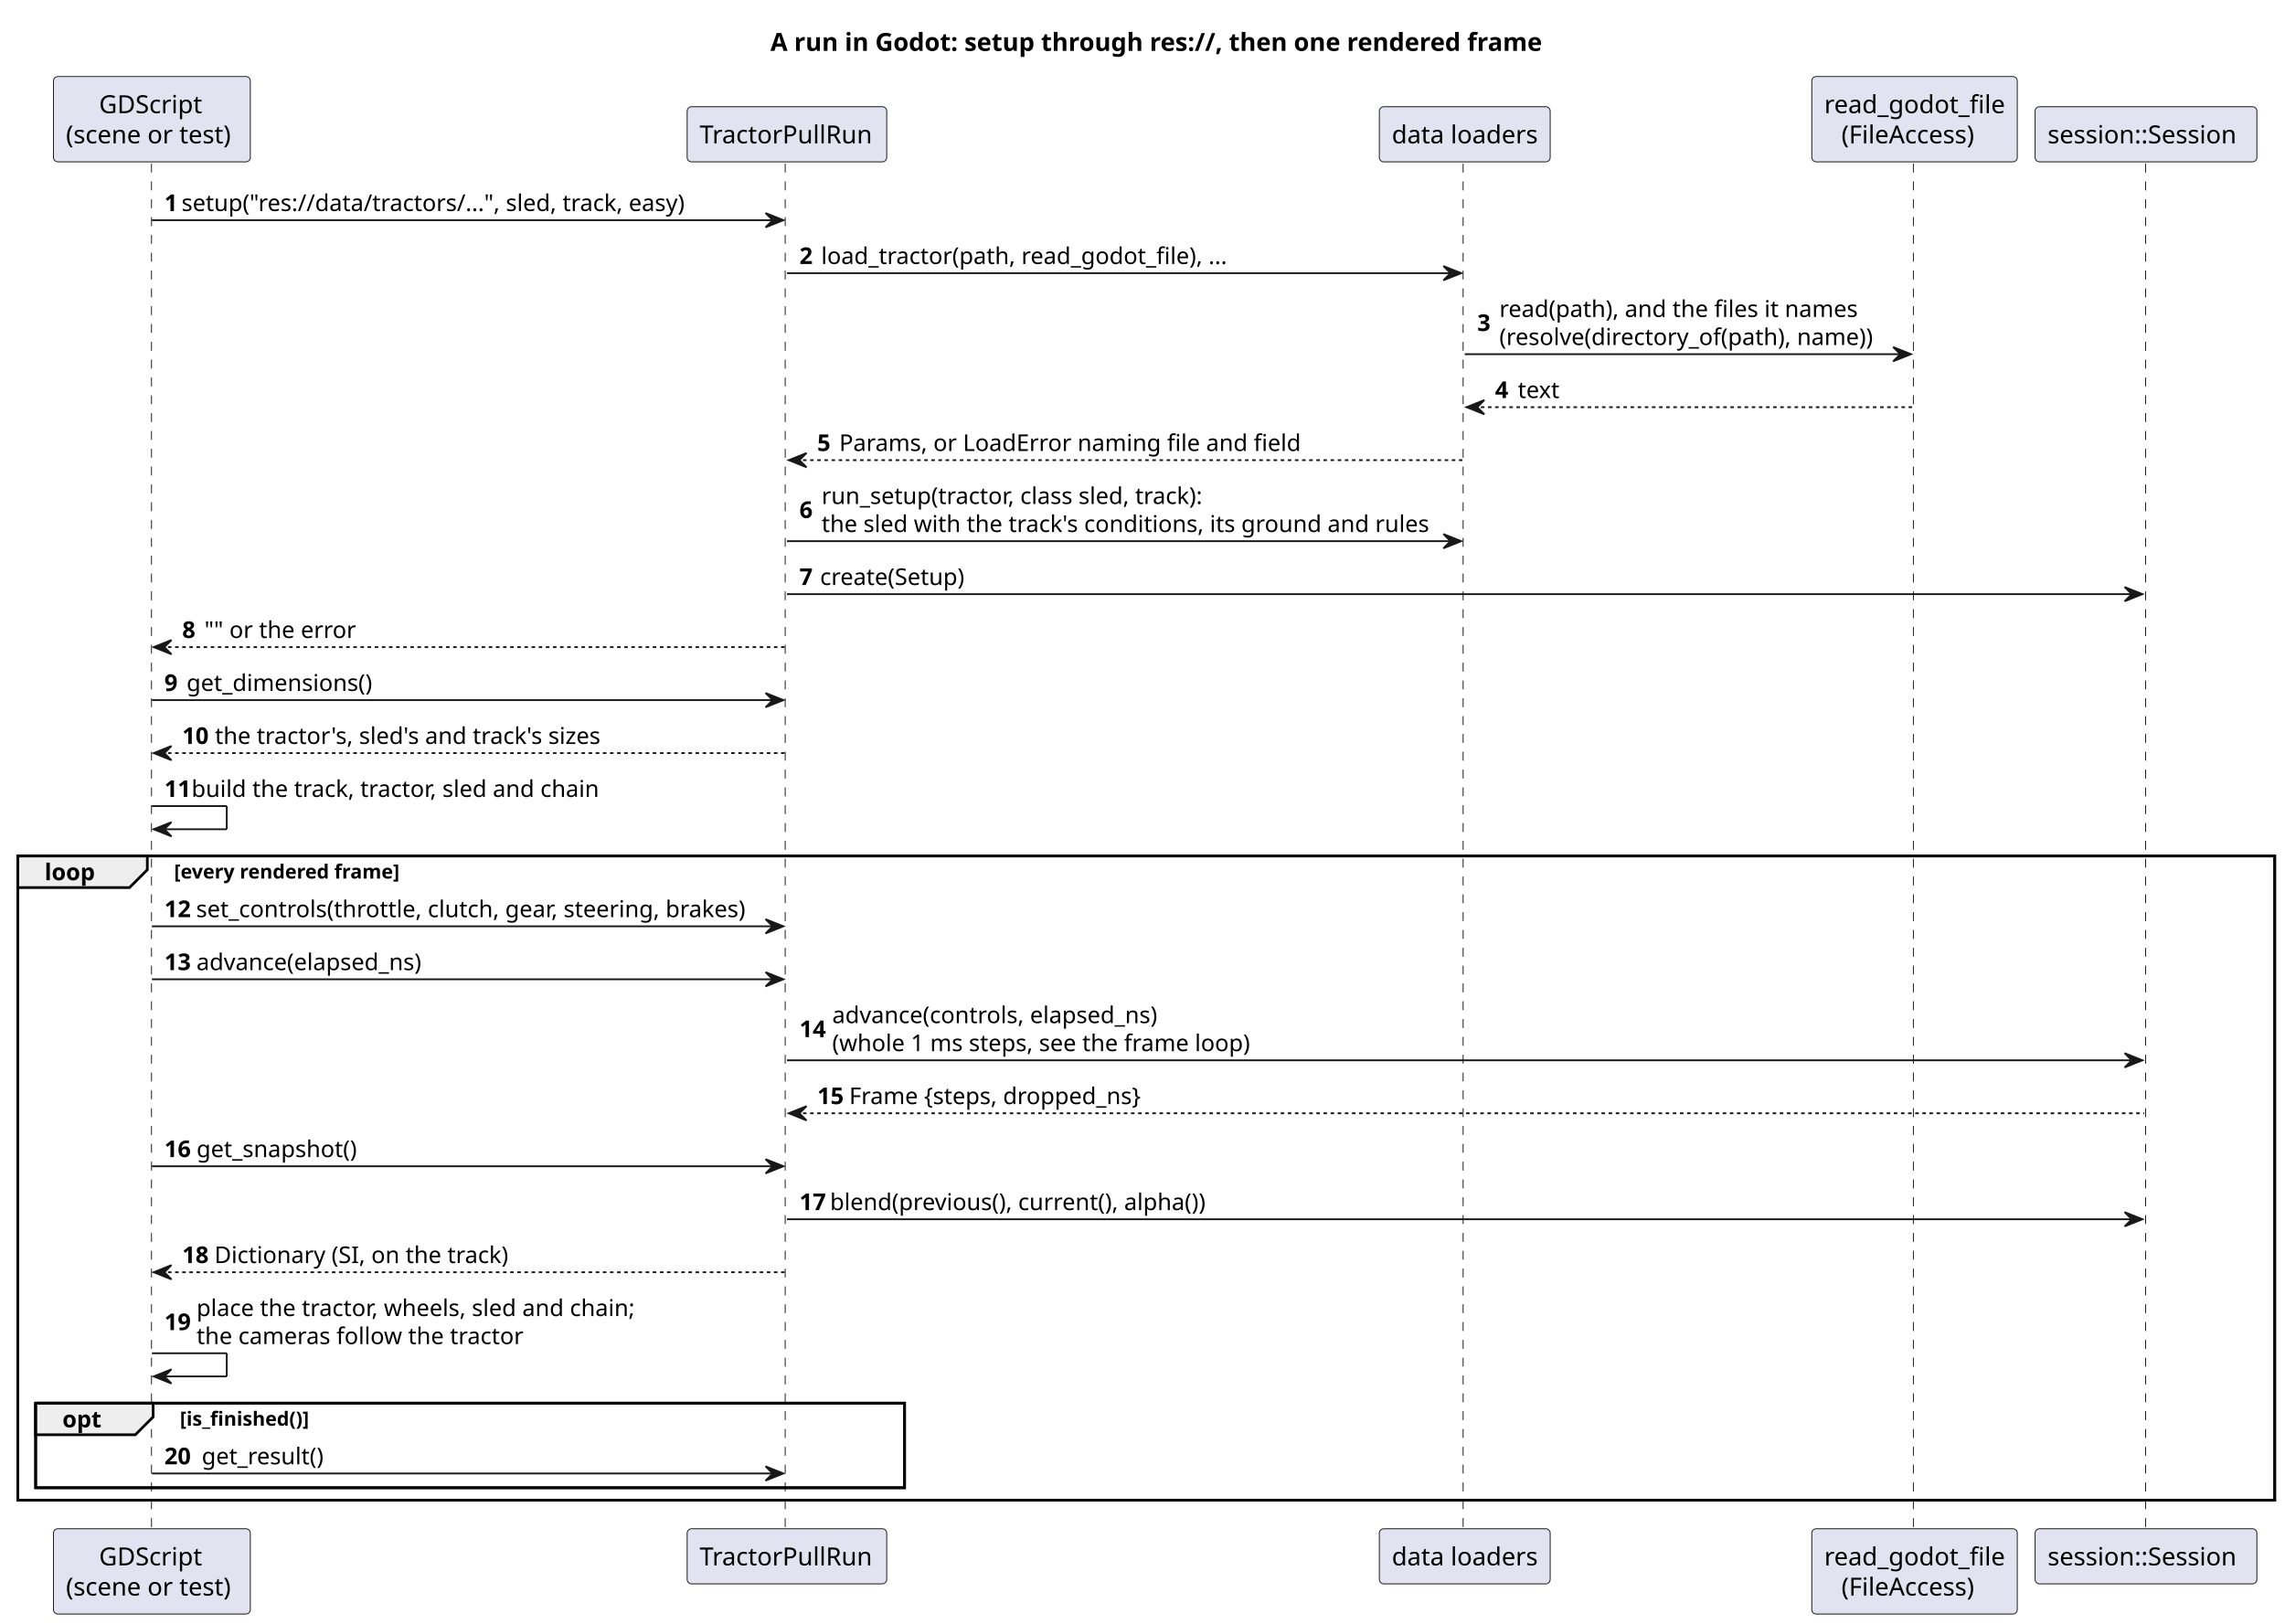
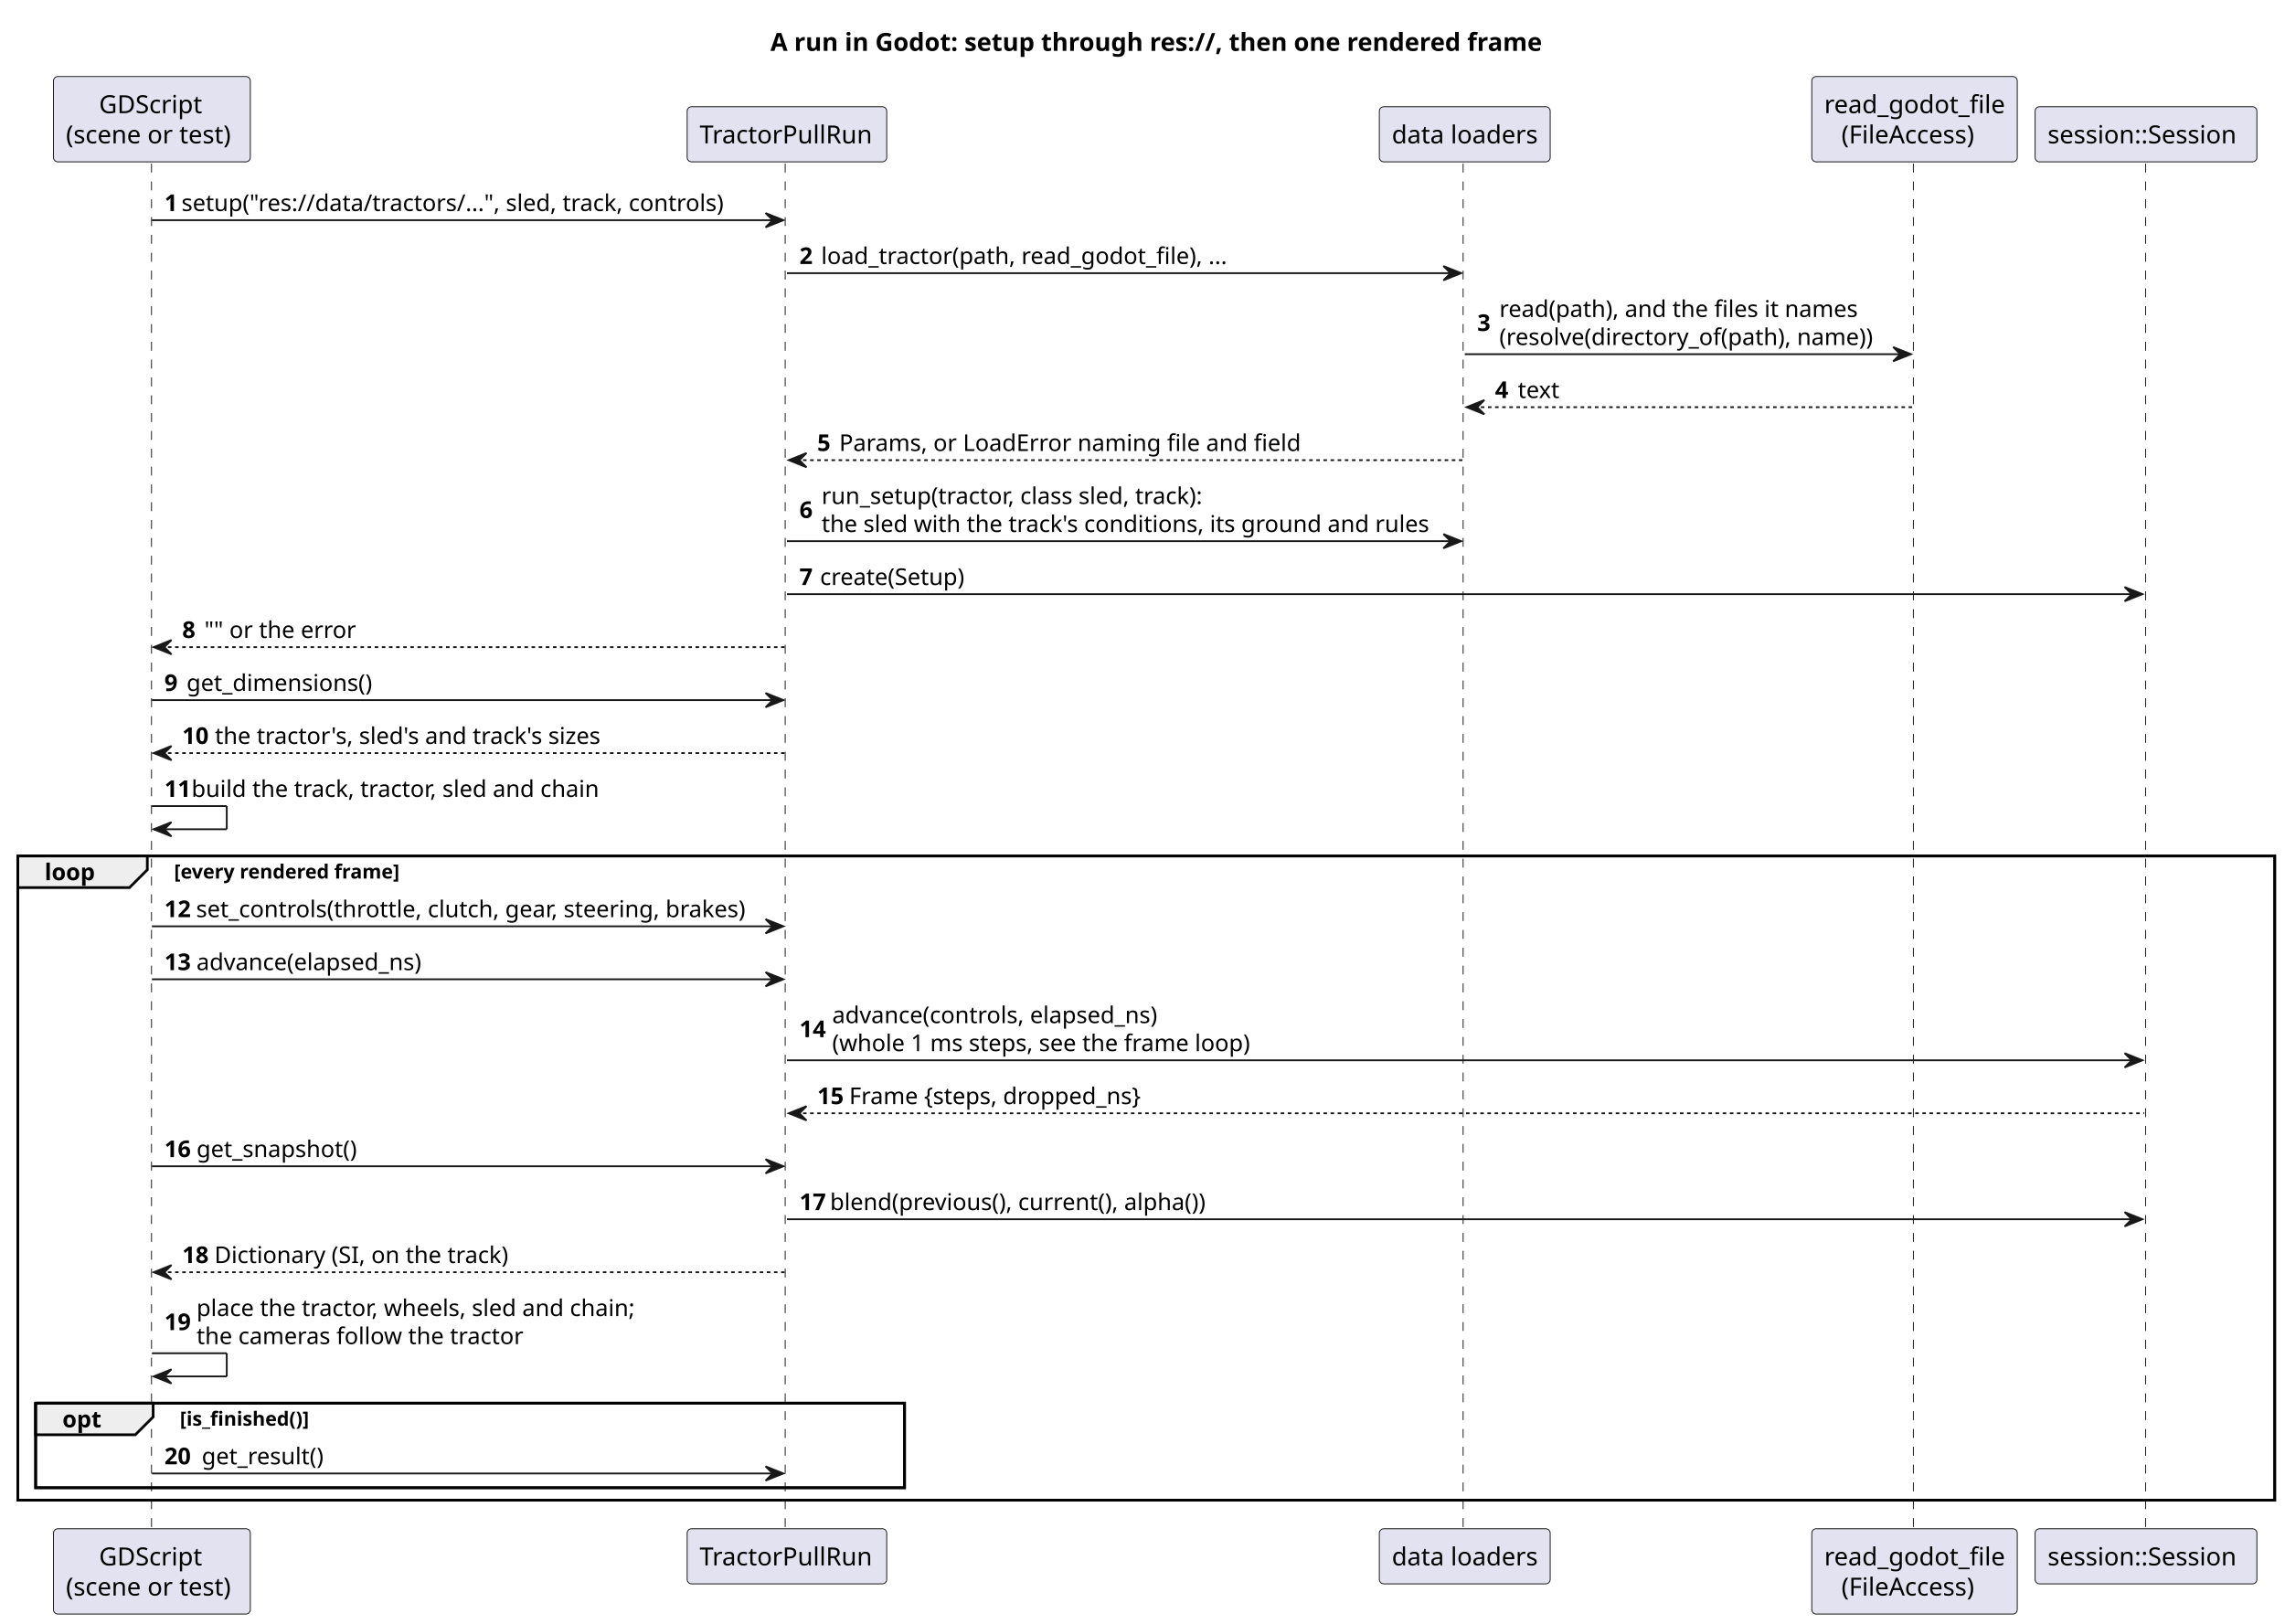
<svg xmlns="http://www.w3.org/2000/svg" contentStyleType="text/css" height="911px" preserveAspectRatio="none" style="width:1282px;height:911px;background:#FFFFFF;" version="1.1" viewBox="0 0 1282 911" width="1282px" zoomAndPan="magnify">
  <defs />
  <g>
    <text fill="#000000" font-family="sans-serif" font-size="14" font-weight="bold" lengthAdjust="spacing" textLength="420.759" x="432.236" y="28.562">A run in Godot: setup through res://, then one rendered frame</text>
    <rect fill="none" height="361.483" style="stroke:#000000;stroke-width:1.5;" width="1266.231" x="10" y="480.302" />
    <rect fill="none" height="47.459" style="stroke:#000000;stroke-width:1.5;" width="487.505" x="20" y="787.326" />
    <line style="stroke:#181818;stroke-width:0.5;stroke-dasharray:5.0,5.0;" x1="85" x2="85" y1="91.818" y2="858.785" />
    <line style="stroke:#181818;stroke-width:0.5;stroke-dasharray:5.0,5.0;" x1="440.532" x2="440.532" y1="91.818" y2="858.785" />
    <line style="stroke:#181818;stroke-width:0.5;stroke-dasharray:5.0,5.0;" x1="820.88" x2="820.88" y1="91.818" y2="858.785" />
    <line style="stroke:#181818;stroke-width:0.5;stroke-dasharray:5.0,5.0;" x1="1073.508" x2="1073.508" y1="91.818" y2="858.785" />
    <line style="stroke:#181818;stroke-width:0.5;stroke-dasharray:5.0,5.0;" x1="1203.796" x2="1203.796" y1="91.818" y2="858.785" />
    <rect fill="#E2E2F0" height="47.879" rx="2.5" ry="2.5" style="stroke:#181818;stroke-width:0.5;" width="110.448" x="30" y="42.94" />
    <text fill="#000000" font-family="sans-serif" font-size="14" lengthAdjust="spacing" textLength="59.343" x="55.553" y="63.502">GDScript</text>
    <text fill="#000000" font-family="sans-serif" font-size="14" lengthAdjust="spacing" textLength="96.448" x="37" y="80.441">(scene or test)</text>
    <rect fill="#E2E2F0" height="47.879" rx="2.5" ry="2.5" style="stroke:#181818;stroke-width:0.5;" width="110.448" x="30" y="857.785" />
    <text fill="#000000" font-family="sans-serif" font-size="14" lengthAdjust="spacing" textLength="59.343" x="55.553" y="878.348">GDScript</text>
    <text fill="#000000" font-family="sans-serif" font-size="14" lengthAdjust="spacing" textLength="96.448" x="37" y="895.287">(scene or test)</text>
    <rect fill="#E2E2F0" height="30.939" rx="2.5" ry="2.5" style="stroke:#181818;stroke-width:0.5;" width="111.973" x="385.532" y="59.879" />
    <text fill="#000000" font-family="sans-serif" font-size="14" lengthAdjust="spacing" textLength="97.973" x="392.532" y="80.441">TractorPullRun</text>
    <rect fill="#E2E2F0" height="30.939" rx="2.5" ry="2.5" style="stroke:#181818;stroke-width:0.5;" width="111.973" x="385.532" y="857.785" />
    <text fill="#000000" font-family="sans-serif" font-size="14" lengthAdjust="spacing" textLength="97.973" x="392.532" y="878.348">TractorPullRun</text>
    <rect fill="#E2E2F0" height="30.939" rx="2.5" ry="2.5" style="stroke:#181818;stroke-width:0.5;" width="95.853" x="773.88" y="59.879" />
    <text fill="#000000" font-family="sans-serif" font-size="14" lengthAdjust="spacing" textLength="81.853" x="780.88" y="80.441">data loaders</text>
    <rect fill="#E2E2F0" height="30.939" rx="2.5" ry="2.5" style="stroke:#181818;stroke-width:0.5;" width="95.853" x="773.88" y="857.785" />
    <text fill="#000000" font-family="sans-serif" font-size="14" lengthAdjust="spacing" textLength="81.853" x="780.88" y="878.348">data loaders</text>
    <rect fill="#E2E2F0" height="47.879" rx="2.5" ry="2.5" style="stroke:#181818;stroke-width:0.5;" width="115.288" x="1016.508" y="42.94" />
    <text fill="#000000" font-family="sans-serif" font-size="14" lengthAdjust="spacing" textLength="101.288" x="1023.508" y="63.502">read_godot_file</text>
    <text fill="#000000" font-family="sans-serif" font-size="14" lengthAdjust="spacing" textLength="82.018" x="1033.144" y="80.441">(FileAccess)</text>
    <rect fill="#E2E2F0" height="47.879" rx="2.5" ry="2.5" style="stroke:#181818;stroke-width:0.5;" width="115.288" x="1016.508" y="857.785" />
    <text fill="#000000" font-family="sans-serif" font-size="14" lengthAdjust="spacing" textLength="101.288" x="1023.508" y="878.348">read_godot_file</text>
    <text fill="#000000" font-family="sans-serif" font-size="14" lengthAdjust="spacing" textLength="82.018" x="1033.144" y="895.287">(FileAccess)</text>
    <rect fill="#E2E2F0" height="30.939" rx="2.5" ry="2.5" style="stroke:#181818;stroke-width:0.5;" width="124.435" x="1141.796" y="59.879" />
    <text fill="#000000" font-family="sans-serif" font-size="14" lengthAdjust="spacing" textLength="110.435" x="1148.796" y="80.441">session::Session</text>
    <rect fill="#E2E2F0" height="30.939" rx="2.5" ry="2.5" style="stroke:#181818;stroke-width:0.5;" width="124.435" x="1141.796" y="857.785" />
    <text fill="#000000" font-family="sans-serif" font-size="14" lengthAdjust="spacing" textLength="110.435" x="1148.796" y="878.348">session::Session</text>
    <polygon fill="#181818" points="429.519,119.548,439.519,123.548,429.519,127.548,433.519,123.548" style="stroke:#181818;stroke-width:1.0;" />
    <line style="stroke:#181818;stroke-width:1.0;" x1="85.224" x2="435.519" y1="123.548" y2="123.548" />
    <text fill="#000000" font-family="sans-serif" font-size="13" font-weight="bold" lengthAdjust="spacing" textLength="5.605" x="92.224" y="118.412">1</text>
-     <text fill="#000000" font-family="sans-serif" font-size="13" lengthAdjust="spacing" textLength="291.288" x="101.829" y="118.412">setup("res://data/tractors/...", sled, track, easy)</text>
+     <text fill="#000000" font-family="sans-serif" font-size="13" lengthAdjust="spacing" textLength="312.095" x="101.829" y="118.412">setup("res://data/tractors/...", sled, track, controls)</text>
    <polygon fill="#181818" points="809.807,149.277,819.807,153.277,809.807,157.277,813.807,153.277" style="stroke:#181818;stroke-width:1.0;" />
    <line style="stroke:#181818;stroke-width:1.0;" x1="441.519" x2="815.807" y1="153.277" y2="153.277" />
    <text fill="#000000" font-family="sans-serif" font-size="13" font-weight="bold" lengthAdjust="spacing" textLength="8.188" x="448.519" y="148.142">2</text>
    <text fill="#000000" font-family="sans-serif" font-size="13" lengthAdjust="spacing" textLength="229.722" x="460.707" y="148.142">load_tractor(path, read_godot_file), ...</text>
    <polygon fill="#181818" points="1062.152,194.736,1072.152,198.736,1062.152,202.736,1066.152,198.736" style="stroke:#181818;stroke-width:1.0;" />
    <line style="stroke:#181818;stroke-width:1.0;" x1="821.807" x2="1068.152" y1="198.736" y2="198.736" />
    <text fill="#000000" font-family="sans-serif" font-size="13" font-weight="bold" lengthAdjust="spacing" textLength="8.392" x="828.807" y="185.736">3</text>
    <text fill="#000000" font-family="sans-serif" font-size="13" lengthAdjust="spacing" textLength="202.662" x="841.199" y="177.871">read(path), and the files it names</text>
    <text fill="#000000" font-family="sans-serif" font-size="13" lengthAdjust="spacing" textLength="215.954" x="841.199" y="193.601">(resolve(directory_of(path), name))</text>
    <polygon fill="#181818" points="832.807,224.466,822.807,228.466,832.807,232.466,828.807,228.466" style="stroke:#181818;stroke-width:1.0;" />
    <line style="stroke:#181818;stroke-width:1.0;stroke-dasharray:2.0,2.0;" x1="826.807" x2="1073.152" y1="228.466" y2="228.466" />
    <text fill="#000000" font-family="sans-serif" font-size="13" font-weight="bold" lengthAdjust="spacing" textLength="8.791" x="838.807" y="223.33">4</text>
    <text fill="#000000" font-family="sans-serif" font-size="13" lengthAdjust="spacing" textLength="23.182" x="851.599" y="223.33">text</text>
    <polygon fill="#181818" points="452.519,254.195,442.519,258.195,452.519,262.195,448.519,258.195" style="stroke:#181818;stroke-width:1.0;" />
    <line style="stroke:#181818;stroke-width:1.0;stroke-dasharray:2.0,2.0;" x1="446.519" x2="820.807" y1="258.195" y2="258.195" />
    <text fill="#000000" font-family="sans-serif" font-size="13" font-weight="bold" lengthAdjust="spacing" textLength="8.309" x="458.519" y="253.06">5</text>
    <text fill="#000000" font-family="sans-serif" font-size="13" lengthAdjust="spacing" textLength="258.559" x="470.828" y="253.06">Params, or LoadError naming file and field</text>
    <polygon fill="#181818" points="809.807,299.654,819.807,303.654,809.807,307.654,813.807,303.654" style="stroke:#181818;stroke-width:1.0;" />
    <line style="stroke:#181818;stroke-width:1.0;" x1="441.519" x2="815.807" y1="303.654" y2="303.654" />
    <text fill="#000000" font-family="sans-serif" font-size="13" font-weight="bold" lengthAdjust="spacing" textLength="8.442" x="448.519" y="290.654">6</text>
    <text fill="#000000" font-family="sans-serif" font-size="13" lengthAdjust="spacing" textLength="221.19" x="460.961" y="282.789">run_setup(tractor, class sled, track):</text>
    <text fill="#000000" font-family="sans-serif" font-size="13" lengthAdjust="spacing" textLength="343.846" x="460.961" y="298.519">the sled with the track's conditions, its ground and rules</text>
    <polygon fill="#181818" points="1192.014,329.384,1202.014,333.384,1192.014,337.384,1196.014,333.384" style="stroke:#181818;stroke-width:1.0;" />
    <line style="stroke:#181818;stroke-width:1.0;" x1="441.519" x2="1198.014" y1="333.384" y2="333.384" />
    <text fill="#000000" font-family="sans-serif" font-size="13" font-weight="bold" lengthAdjust="spacing" textLength="7.56" x="448.519" y="328.248">7</text>
    <text fill="#000000" font-family="sans-serif" font-size="13" lengthAdjust="spacing" textLength="84.335" x="460.079" y="328.248">create(Setup)</text>
    <polygon fill="#181818" points="96.224,359.113,86.224,363.113,96.224,367.113,92.224,363.113" style="stroke:#181818;stroke-width:1.0;" />
    <line style="stroke:#181818;stroke-width:1.0;stroke-dasharray:2.0,2.0;" x1="90.224" x2="440.519" y1="363.113" y2="363.113" />
    <text fill="#000000" font-family="sans-serif" font-size="13" font-weight="bold" lengthAdjust="spacing" textLength="8.461" x="102.224" y="357.978">8</text>
    <text fill="#000000" font-family="sans-serif" font-size="13" lengthAdjust="spacing" textLength="85.344" x="114.686" y="357.978">"" or the error</text>
    <polygon fill="#181818" points="429.519,388.843,439.519,392.843,429.519,396.843,433.519,392.843" style="stroke:#181818;stroke-width:1.0;" />
    <line style="stroke:#181818;stroke-width:1.0;" x1="85.224" x2="435.519" y1="392.843" y2="392.843" />
    <text fill="#000000" font-family="sans-serif" font-size="13" font-weight="bold" lengthAdjust="spacing" textLength="8.442" x="92.224" y="387.707">9</text>
    <text fill="#000000" font-family="sans-serif" font-size="13" lengthAdjust="spacing" textLength="105.32" x="104.666" y="387.707">get_dimensions()</text>
    <polygon fill="#181818" points="96.224,418.572,86.224,422.572,96.224,426.572,92.224,422.572" style="stroke:#181818;stroke-width:1.0;" />
    <line style="stroke:#181818;stroke-width:1.0;stroke-dasharray:2.0,2.0;" x1="90.224" x2="440.519" y1="422.572" y2="422.572" />
    <text fill="#000000" font-family="sans-serif" font-size="13" font-weight="bold" lengthAdjust="spacing" textLength="14.371" x="102.224" y="417.437">10</text>
    <text fill="#000000" font-family="sans-serif" font-size="13" lengthAdjust="spacing" textLength="225.767" x="120.595" y="417.437">the tractor's, sled's and track's sizes</text>
    <line style="stroke:#181818;stroke-width:1.0;" x1="85.224" x2="127.224" y1="452.302" y2="452.302" />
    <line style="stroke:#181818;stroke-width:1.0;" x1="127.224" x2="127.224" y1="452.302" y2="465.302" />
    <line style="stroke:#181818;stroke-width:1.0;" x1="86.224" x2="127.224" y1="465.302" y2="465.302" />
    <polygon fill="#181818" points="96.224,461.302,86.224,465.302,96.224,469.302,92.224,465.302" style="stroke:#181818;stroke-width:1.0;" />
    <text fill="#000000" font-family="sans-serif" font-size="13" font-weight="bold" lengthAdjust="spacing" textLength="11.21" x="92.224" y="447.166">11</text>
    <text fill="#000000" font-family="sans-serif" font-size="13" lengthAdjust="spacing" textLength="232.407" x="107.434" y="447.166">build the track, tractor, sled and chain</text>
    <path d="M10,480.302 L82.663,480.302 L82.663,488.031 L72.663,498.031 L10,498.031 L10,480.302 " fill="#EEEEEE" style="stroke:#000000;stroke-width:1.5;" />
    <rect fill="none" height="361.483" style="stroke:#000000;stroke-width:1.5;" width="1266.231" x="10" y="480.302" />
    <text fill="#000000" font-family="sans-serif" font-size="13" font-weight="bold" lengthAdjust="spacing" textLength="27.663" x="25" y="493.896">loop</text>
    <text fill="#000000" font-family="sans-serif" font-size="11" font-weight="bold" lengthAdjust="spacing" textLength="125.474" x="97.663" y="492.958">[every rendered frame]</text>
    <polygon fill="#181818" points="429.519,515.761,439.519,519.761,429.519,523.761,433.519,519.761" style="stroke:#181818;stroke-width:1.0;" />
    <line style="stroke:#181818;stroke-width:1.0;" x1="85.224" x2="435.519" y1="519.761" y2="519.761" />
    <text fill="#000000" font-family="sans-serif" font-size="13" font-weight="bold" lengthAdjust="spacing" textLength="13.793" x="92.224" y="514.625">12</text>
    <text fill="#000000" font-family="sans-serif" font-size="13" lengthAdjust="spacing" textLength="314.501" x="110.018" y="514.625">set_controls(throttle, clutch, gear, steering, brakes)</text>
    <polygon fill="#181818" points="429.519,545.49,439.519,549.49,429.519,553.49,433.519,549.49" style="stroke:#181818;stroke-width:1.0;" />
    <line style="stroke:#181818;stroke-width:1.0;" x1="85.224" x2="435.519" y1="549.49" y2="549.49" />
    <text fill="#000000" font-family="sans-serif" font-size="13" font-weight="bold" lengthAdjust="spacing" textLength="13.997" x="92.224" y="544.355">13</text>
    <text fill="#000000" font-family="sans-serif" font-size="13" lengthAdjust="spacing" textLength="130.895" x="110.221" y="544.355">advance(elapsed_ns)</text>
    <polygon fill="#181818" points="1192.014,590.949,1202.014,594.949,1192.014,598.949,1196.014,594.949" style="stroke:#181818;stroke-width:1.0;" />
    <line style="stroke:#181818;stroke-width:1.0;" x1="441.519" x2="1198.014" y1="594.949" y2="594.949" />
    <text fill="#000000" font-family="sans-serif" font-size="13" font-weight="bold" lengthAdjust="spacing" textLength="14.396" x="448.519" y="581.949">14</text>
    <text fill="#000000" font-family="sans-serif" font-size="13" lengthAdjust="spacing" textLength="188.151" x="466.915" y="574.084">advance(controls, elapsed_ns)</text>
    <text fill="#000000" font-family="sans-serif" font-size="13" lengthAdjust="spacing" textLength="236.933" x="466.915" y="589.813">(whole 1 ms steps, see the frame loop)</text>
    <polygon fill="#181818" points="452.519,620.679,442.519,624.679,452.519,628.679,448.519,624.679" style="stroke:#181818;stroke-width:1.0;" />
    <line style="stroke:#181818;stroke-width:1.0;stroke-dasharray:2.0,2.0;" x1="446.519" x2="1203.014" y1="624.679" y2="624.679" />
    <text fill="#000000" font-family="sans-serif" font-size="13" font-weight="bold" lengthAdjust="spacing" textLength="13.914" x="458.519" y="619.543">15</text>
    <text fill="#000000" font-family="sans-serif" font-size="13" lengthAdjust="spacing" textLength="167.07" x="476.433" y="619.543">Frame {steps, dropped_ns}</text>
    <polygon fill="#181818" points="429.519,650.408,439.519,654.408,429.519,658.408,433.519,654.408" style="stroke:#181818;stroke-width:1.0;" />
    <line style="stroke:#181818;stroke-width:1.0;" x1="85.224" x2="435.519" y1="654.408" y2="654.408" />
    <text fill="#000000" font-family="sans-serif" font-size="13" font-weight="bold" lengthAdjust="spacing" textLength="14.047" x="92.224" y="649.273">16</text>
    <text fill="#000000" font-family="sans-serif" font-size="13" lengthAdjust="spacing" textLength="91.616" x="110.272" y="649.273">get_snapshot()</text>
    <polygon fill="#181818" points="1192.014,680.138,1202.014,684.138,1192.014,688.138,1196.014,684.138" style="stroke:#181818;stroke-width:1.0;" />
    <line style="stroke:#181818;stroke-width:1.0;" x1="441.519" x2="1198.014" y1="684.138" y2="684.138" />
    <text fill="#000000" font-family="sans-serif" font-size="13" font-weight="bold" lengthAdjust="spacing" textLength="13.165" x="448.519" y="679.002">17</text>
    <text fill="#000000" font-family="sans-serif" font-size="13" lengthAdjust="spacing" textLength="218.106" x="465.684" y="679.002">blend(previous(), current(), alpha())</text>
    <polygon fill="#181818" points="96.224,709.867,86.224,713.867,96.224,717.867,92.224,713.867" style="stroke:#181818;stroke-width:1.0;" />
    <line style="stroke:#181818;stroke-width:1.0;stroke-dasharray:2.0,2.0;" x1="90.224" x2="440.519" y1="713.867" y2="713.867" />
    <text fill="#000000" font-family="sans-serif" font-size="13" font-weight="bold" lengthAdjust="spacing" textLength="14.066" x="102.224" y="708.731">18</text>
    <text fill="#000000" font-family="sans-serif" font-size="13" lengthAdjust="spacing" textLength="168.023" x="120.29" y="708.731">Dictionary (SI, on the track)</text>
    <line style="stroke:#181818;stroke-width:1.0;" x1="85.224" x2="127.224" y1="759.326" y2="759.326" />
    <line style="stroke:#181818;stroke-width:1.0;" x1="127.224" x2="127.224" y1="759.326" y2="772.326" />
    <line style="stroke:#181818;stroke-width:1.0;" x1="86.224" x2="127.224" y1="772.326" y2="772.326" />
    <polygon fill="#181818" points="96.224,768.326,86.224,772.326,96.224,776.326,92.224,772.326" style="stroke:#181818;stroke-width:1.0;" />
    <text fill="#000000" font-family="sans-serif" font-size="13" font-weight="bold" lengthAdjust="spacing" textLength="14.047" x="92.224" y="746.326">19</text>
    <text fill="#000000" font-family="sans-serif" font-size="13" lengthAdjust="spacing" textLength="252.326" x="110.272" y="738.461">place the tractor, wheels, sled and chain;</text>
    <text fill="#000000" font-family="sans-serif" font-size="13" lengthAdjust="spacing" textLength="184.565" x="110.272" y="754.19">the cameras follow the tractor</text>
    <path d="M20,787.326 L85.928,787.326 L85.928,795.056 L75.928,805.056 L20,805.056 L20,787.326 " fill="#EEEEEE" style="stroke:#000000;stroke-width:1.5;" />
    <rect fill="none" height="47.459" style="stroke:#000000;stroke-width:1.5;" width="487.505" x="20" y="787.326" />
    <text fill="#000000" font-family="sans-serif" font-size="13" font-weight="bold" lengthAdjust="spacing" textLength="20.928" x="35" y="800.92">opt</text>
    <text fill="#000000" font-family="sans-serif" font-size="11" font-weight="bold" lengthAdjust="spacing" textLength="74.647" x="100.928" y="799.982">[is_finished()]</text>
    <polygon fill="#181818" points="429.519,822.785,439.519,826.785,429.519,830.785,433.519,826.785" style="stroke:#181818;stroke-width:1.0;" />
    <line style="stroke:#181818;stroke-width:1.0;" x1="85.224" x2="435.519" y1="826.785" y2="826.785" />
    <text fill="#000000" font-family="sans-serif" font-size="13" font-weight="bold" lengthAdjust="spacing" textLength="16.955" x="92.224" y="821.649">20</text>
    <text fill="#000000" font-family="sans-serif" font-size="13" lengthAdjust="spacing" textLength="69.64" x="113.179" y="821.649">get_result()</text>
  </g>
</svg>
